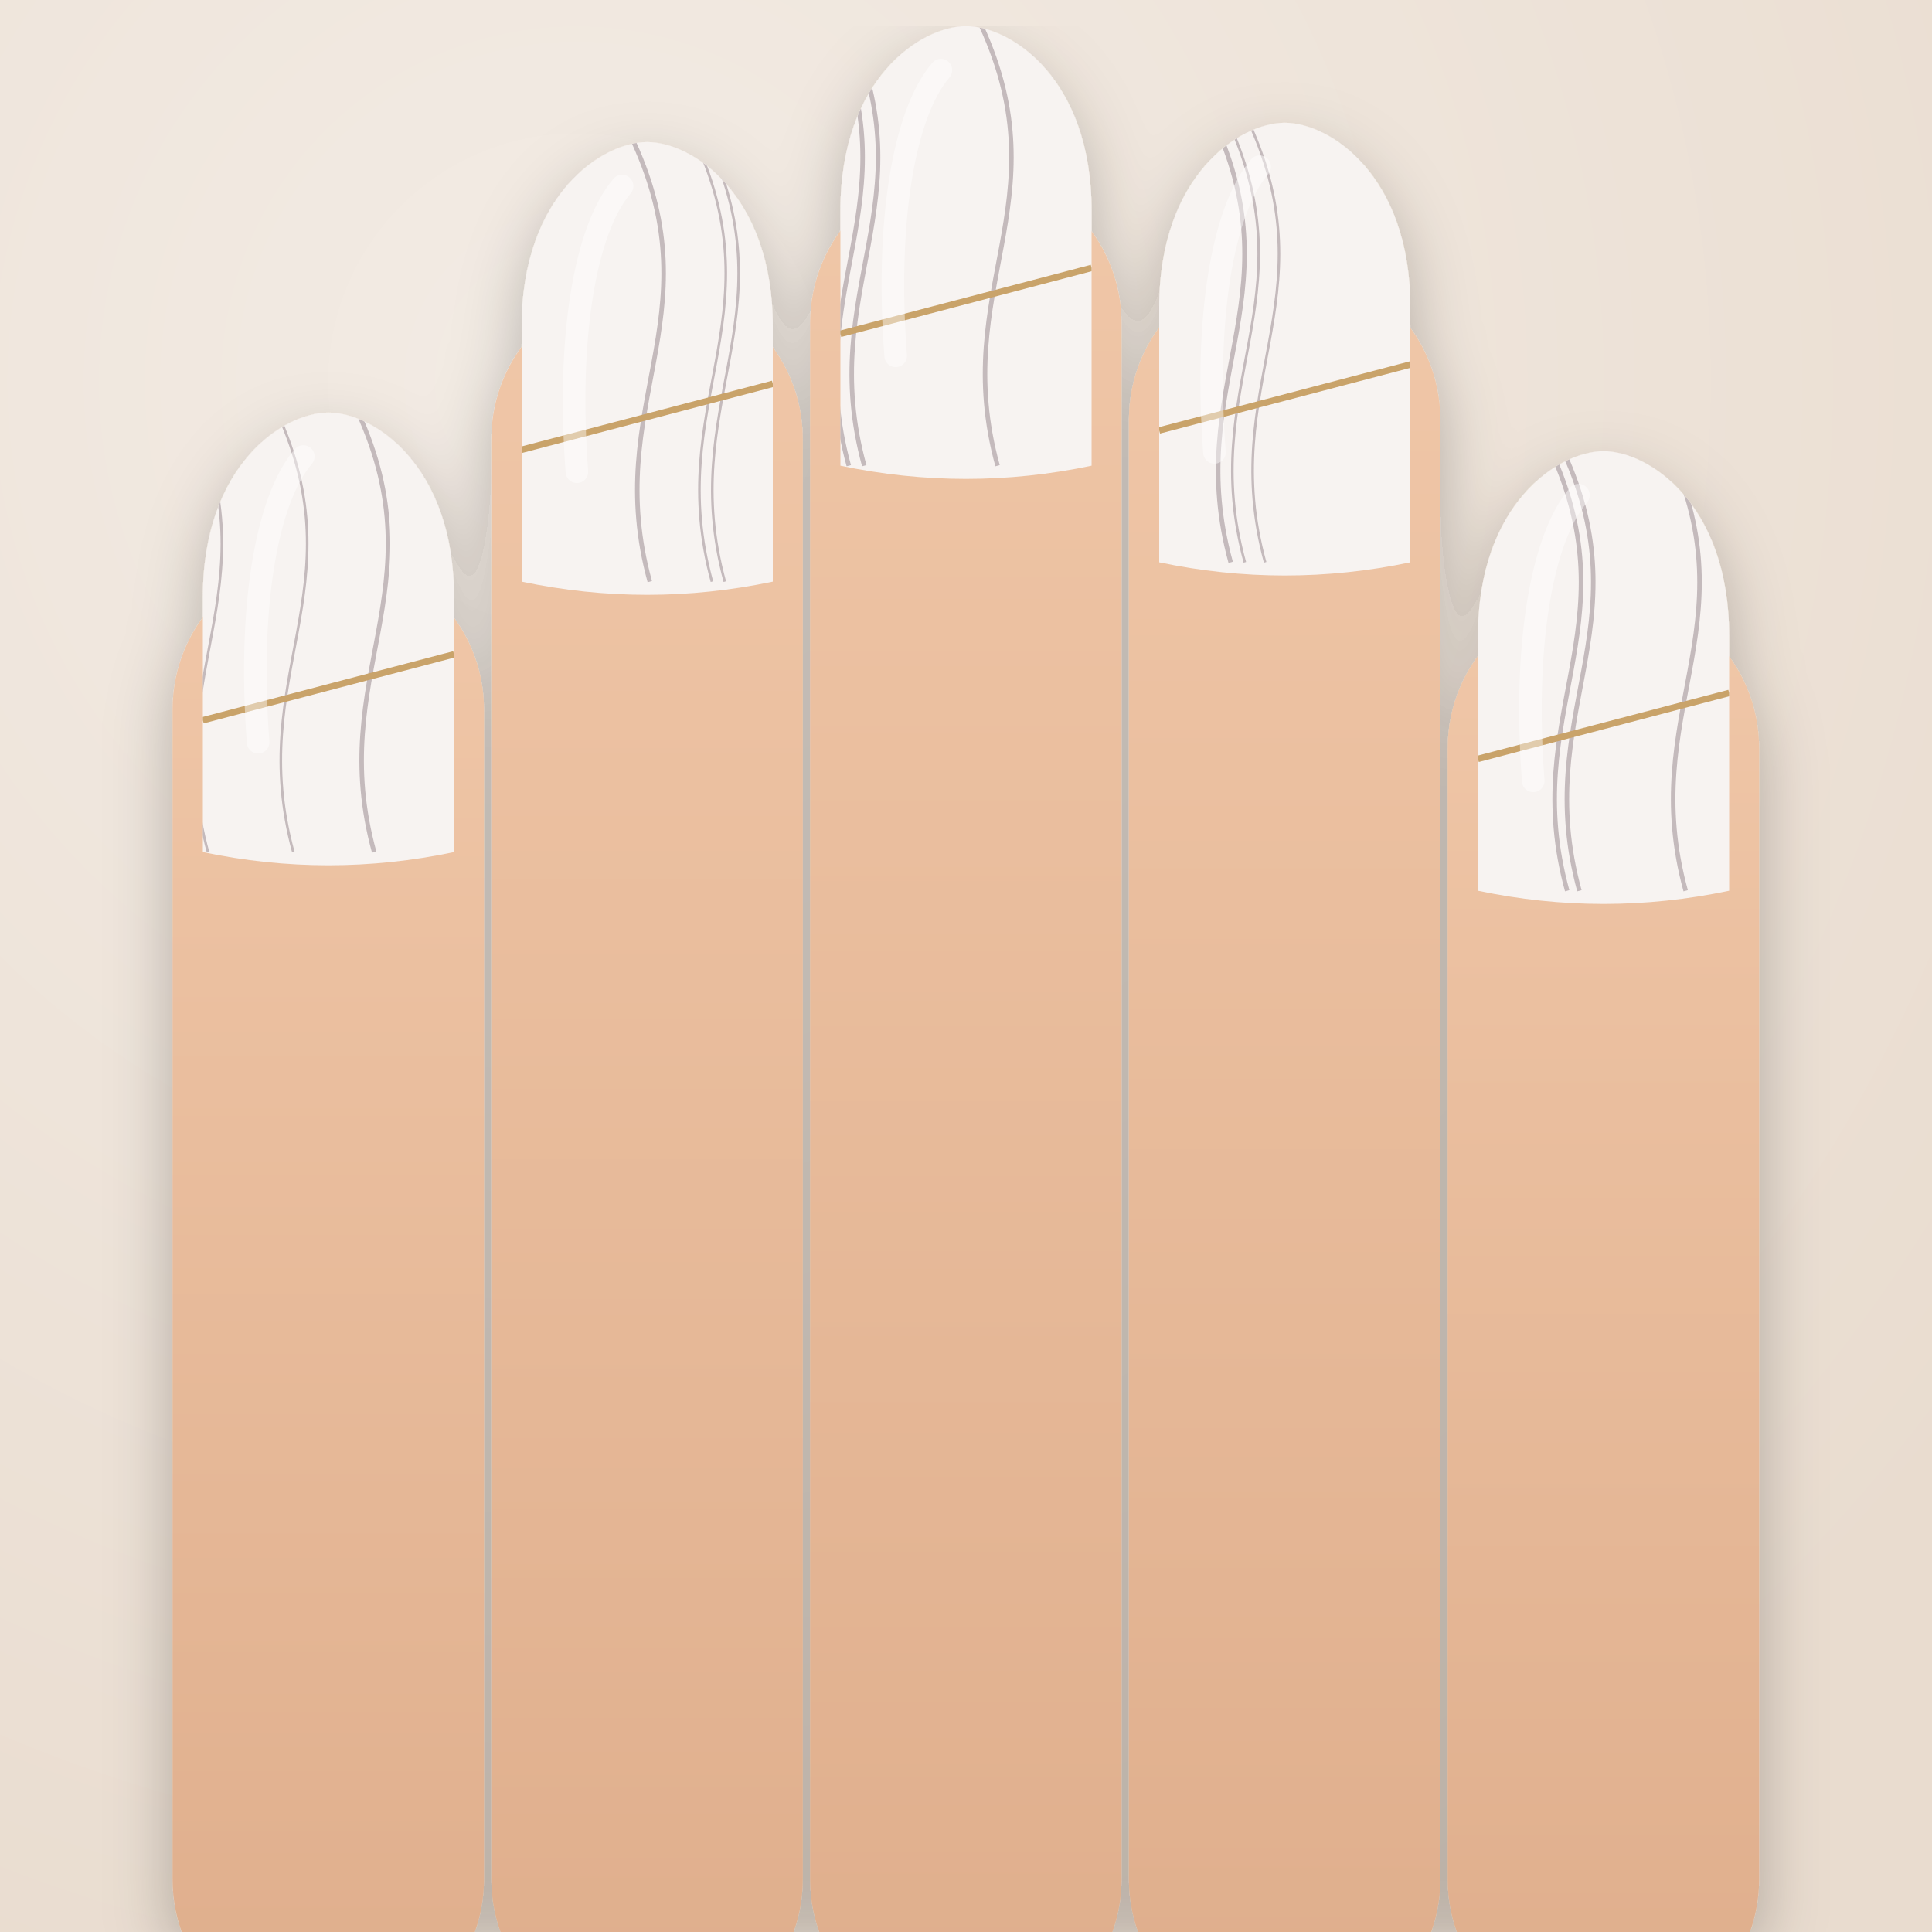
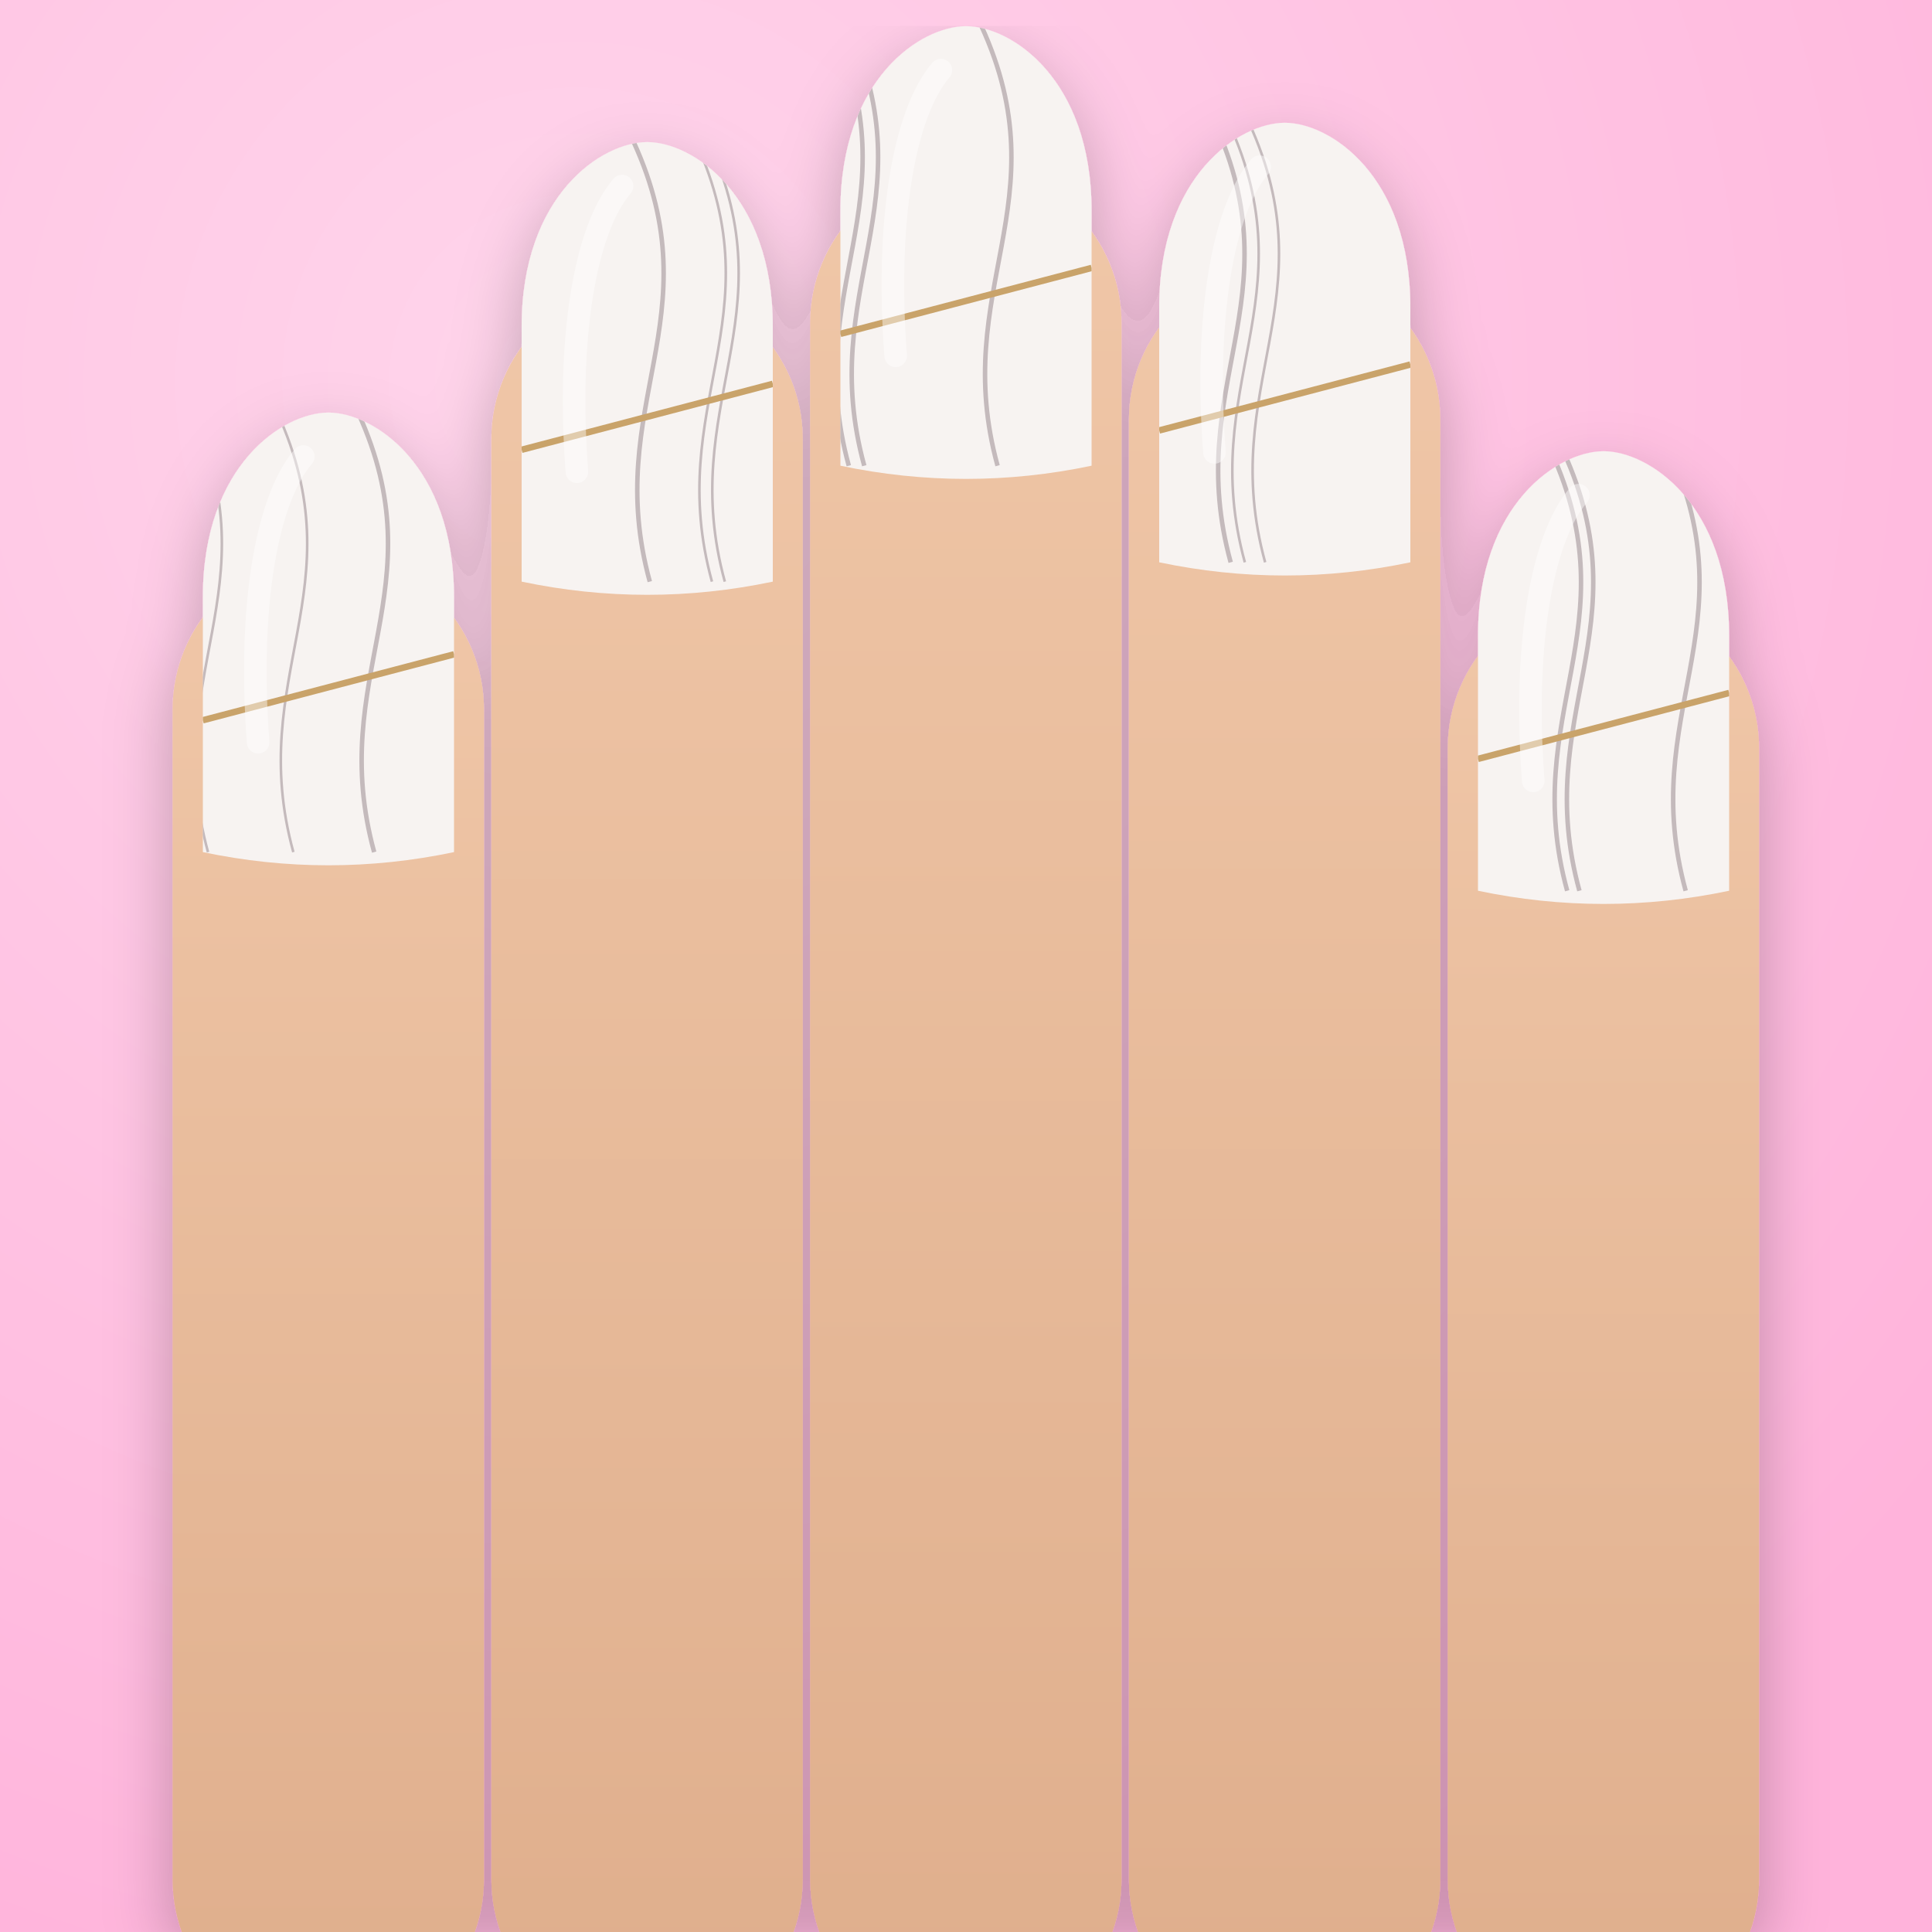
<svg xmlns="http://www.w3.org/2000/svg" viewBox="0 0 600 600" preserveAspectRatio="xMidYMid slice">
  <defs>
    <linearGradient id="chrome" x1="0" y1="0" x2="1" y2="1">
      <stop offset="0" stop-color="#f4e9ff" />
      <stop offset=".35" stop-color="#c9b6e6" />
      <stop offset=".6" stop-color="#fbe2ee" />
      <stop offset="1" stop-color="#a99bc8" />
    </linearGradient>
    <linearGradient id="sk" x1="0" y1="0" x2="0" y2="1">
      <stop offset="0" stop-color="#f0c7a8" />
      <stop offset="1" stop-color="#dfae8c" />
    </linearGradient>
    <radialGradient id="bgl" cx=".3" cy=".2" r=".9">
      <stop offset="0" stop-color="#fff" stop-opacity=".45" />
      <stop offset="1" stop-color="#fff" stop-opacity="0" />
    </radialGradient>
    <filter id="sh" x="-20%" y="-20%" width="140%" height="140%">
      <feDropShadow dx="0" dy="8" stdDeviation="10" flood-color="#2a1a1f" flood-opacity=".25" />
    </filter>
    <clipPath id="c0">
      <path d="M63.0,264.63 L63.0,185.46 C63.0,144.51 87.96,128.13 102.0,128.13 C116.04,128.13 141.0,144.51 141.0,185.46 L141.0,264.63 Q102.0,272.82 63.0,264.63 Z" />
    </clipPath>
    <clipPath id="c1">
      <path d="M162.0,180.63 L162.0,101.46 C162.0,60.51 186.96,44.13 201.0,44.13 C215.04,44.13 240.0,60.51 240.0,101.46 L240.0,180.63 Q201.0,188.82 162.0,180.63 Z" />
    </clipPath>
    <clipPath id="c2">
      <path d="M261.0,144.63 L261.0,65.46 C261.0,24.51 285.96,8.13 300.0,8.13 C314.04,8.13 339.0,24.51 339.0,65.46 L339.0,144.63 Q300.0,152.82 261.0,144.63 Z" />
    </clipPath>
    <clipPath id="c3">
      <path d="M360.0,174.63 L360.0,95.46 C360.0,54.51 384.96,38.13 399.0,38.13 C413.04,38.13 438.0,54.51 438.0,95.46 L438.0,174.63 Q399.0,182.82 360.0,174.63 Z" />
    </clipPath>
    <clipPath id="c4">
      <path d="M459.0,276.63 L459.0,197.46 C459.0,156.51 483.96,140.13 498.0,140.13 C512.04,140.13 537.0,156.51 537.0,197.46 L537.0,276.63 Q498.0,284.82 459.0,276.63 Z" />
    </clipPath>
  </defs>
-   <rect width="600" height="600" fill="#e9dccf" />
+   <rect width="600" height="600" fill="#ffb3db" />
  <rect width="600" height="600" fill="url(#bgl)" />
  <g filter="url(#sh)">
    <rect x="53.6" y="172.0" width="96.7" height="460.0" rx="48.4" fill="url(#sk)" />
    <path d="M63.0,264.63 L63.0,185.46 C63.0,144.51 87.96,128.13 102.0,128.13 C116.04,128.13 141.0,144.51 141.0,185.46 L141.0,264.63 Q102.0,272.82 63.0,264.63 Z" fill="#f7f3f1" />
    <g clip-path="url(#c0)">
      <path d="M91.1,264.63 C76.1,210.03 111.1,182.73 86.1,128.13" stroke="#9a8a90" stroke-width="0.8" fill="none" opacity=".55" />
      <path d="M64.6,264.63 C49.6,210.03 84.6,182.73 59.6,128.13" stroke="#9a8a90" stroke-width="0.8" fill="none" opacity=".55" />
      <path d="M116.2,264.63 C101.2,210.03 136.2,182.73 111.2,128.13" stroke="#9a8a90" stroke-width="1.4" fill="none" opacity=".55" />
      <path d="M63.0,223.68 L141.0,203.205" stroke="#c9a36a" stroke-width="2" />
    </g>
    <path d="M80.16,230.505 C77.04,189.555 82.5,155.43 94.2,141.78" stroke="#fff" stroke-width="7.0" stroke-linecap="round" fill="none" opacity=".45" />
    <rect x="152.6" y="88.0" width="96.7" height="544.0" rx="48.4" fill="url(#sk)" />
    <path d="M162.0,180.63 L162.0,101.46 C162.0,60.51 186.96,44.13 201.0,44.13 C215.04,44.13 240.0,60.51 240.0,101.46 L240.0,180.63 Q201.0,188.82 162.0,180.63 Z" fill="#f7f3f1" />
    <g clip-path="url(#c1)">
      <path d="M225.1,180.63 C210.1,126.03 245.1,98.73 220.1,44.13" stroke="#9a8a90" stroke-width="0.8" fill="none" opacity=".55" />
      <path d="M201.8,180.63 C186.8,126.03 221.8,98.73 196.8,44.13" stroke="#9a8a90" stroke-width="1.4" fill="none" opacity=".55" />
      <path d="M221.1,180.63 C206.1,126.03 241.1,98.73 216.1,44.13" stroke="#9a8a90" stroke-width="0.8" fill="none" opacity=".55" />
      <path d="M162.0,139.68 L240.0,119.205" stroke="#c9a36a" stroke-width="2" />
    </g>
    <path d="M179.16,146.505 C176.04,105.555 181.5,71.43 193.2,57.78" stroke="#fff" stroke-width="7.0" stroke-linecap="round" fill="none" opacity=".45" />
    <rect x="251.6" y="52.0" width="96.7" height="580.0" rx="48.4" fill="url(#sk)" />
    <path d="M261.0,144.63 L261.0,65.46 C261.0,24.51 285.96,8.13 300.0,8.13 C314.04,8.13 339.0,24.51 339.0,65.46 L339.0,144.63 Q300.0,152.82 261.0,144.63 Z" fill="#f7f3f1" />
    <g clip-path="url(#c2)">
      <path d="M263.6,144.63 C248.6,90.03 283.6,62.73 258.6,8.13" stroke="#9a8a90" stroke-width="1.4" fill="none" opacity=".55" />
      <path d="M309.8,144.63 C294.8,90.03 329.8,62.73 304.8,8.13" stroke="#9a8a90" stroke-width="1.4" fill="none" opacity=".55" />
      <path d="M268.4,144.63 C253.4,90.03 288.4,62.73 263.4,8.13" stroke="#9a8a90" stroke-width="1.4" fill="none" opacity=".55" />
      <path d="M261.0,103.68 L339.0,83.205" stroke="#c9a36a" stroke-width="2" />
    </g>
    <path d="M278.16,110.505 C275.04,69.555 280.5,35.43 292.2,21.78" stroke="#fff" stroke-width="7.0" stroke-linecap="round" fill="none" opacity=".45" />
    <rect x="350.6" y="82.0" width="96.7" height="550.0" rx="48.4" fill="url(#sk)" />
    <path d="M360.0,174.63 L360.0,95.46 C360.0,54.51 384.96,38.13 399.0,38.13 C413.04,38.13 438.0,54.51 438.0,95.46 L438.0,174.63 Q399.0,182.82 360.0,174.63 Z" fill="#f7f3f1" />
    <g clip-path="url(#c3)">
      <path d="M386.6,174.63 C371.6,120.03 406.6,92.73 381.6,38.13" stroke="#9a8a90" stroke-width="0.8" fill="none" opacity=".55" />
      <path d="M382.2,174.63 C367.2,120.03 402.2,92.73 377.2,38.13" stroke="#9a8a90" stroke-width="1.4" fill="none" opacity=".55" />
      <path d="M392.9,174.63 C377.9,120.03 412.9,92.73 387.9,38.13" stroke="#9a8a90" stroke-width="0.8" fill="none" opacity=".55" />
      <path d="M360.0,133.68 L438.0,113.205" stroke="#c9a36a" stroke-width="2" />
    </g>
    <path d="M377.16,140.505 C374.04,99.555 379.5,65.43 391.2,51.78" stroke="#fff" stroke-width="7.0" stroke-linecap="round" fill="none" opacity=".45" />
    <rect x="449.6" y="184.0" width="96.7" height="448.0" rx="48.4" fill="url(#sk)" />
    <path d="M459.0,276.63 L459.0,197.46 C459.0,156.51 483.96,140.13 498.0,140.13 C512.04,140.13 537.0,156.51 537.0,197.46 L537.0,276.63 Q498.0,284.82 459.0,276.63 Z" fill="#f7f3f1" />
    <g clip-path="url(#c4)">
      <path d="M523.5,276.63 C508.5,222.03 543.5,194.73 518.5,140.13" stroke="#9a8a90" stroke-width="1.4" fill="none" opacity=".55" />
      <path d="M486.7,276.63 C471.7,222.03 506.7,194.73 481.7,140.13" stroke="#9a8a90" stroke-width="1.4" fill="none" opacity=".55" />
      <path d="M490.5,276.63 C475.5,222.03 510.5,194.73 485.5,140.13" stroke="#9a8a90" stroke-width="1.4" fill="none" opacity=".55" />
      <path d="M459.0,235.68 L537.0,215.205" stroke="#c9a36a" stroke-width="2" />
    </g>
    <path d="M476.16,242.505 C473.04,201.555 478.5,167.43 490.2,153.78" stroke="#fff" stroke-width="7.0" stroke-linecap="round" fill="none" opacity=".45" />
  </g>
</svg>
